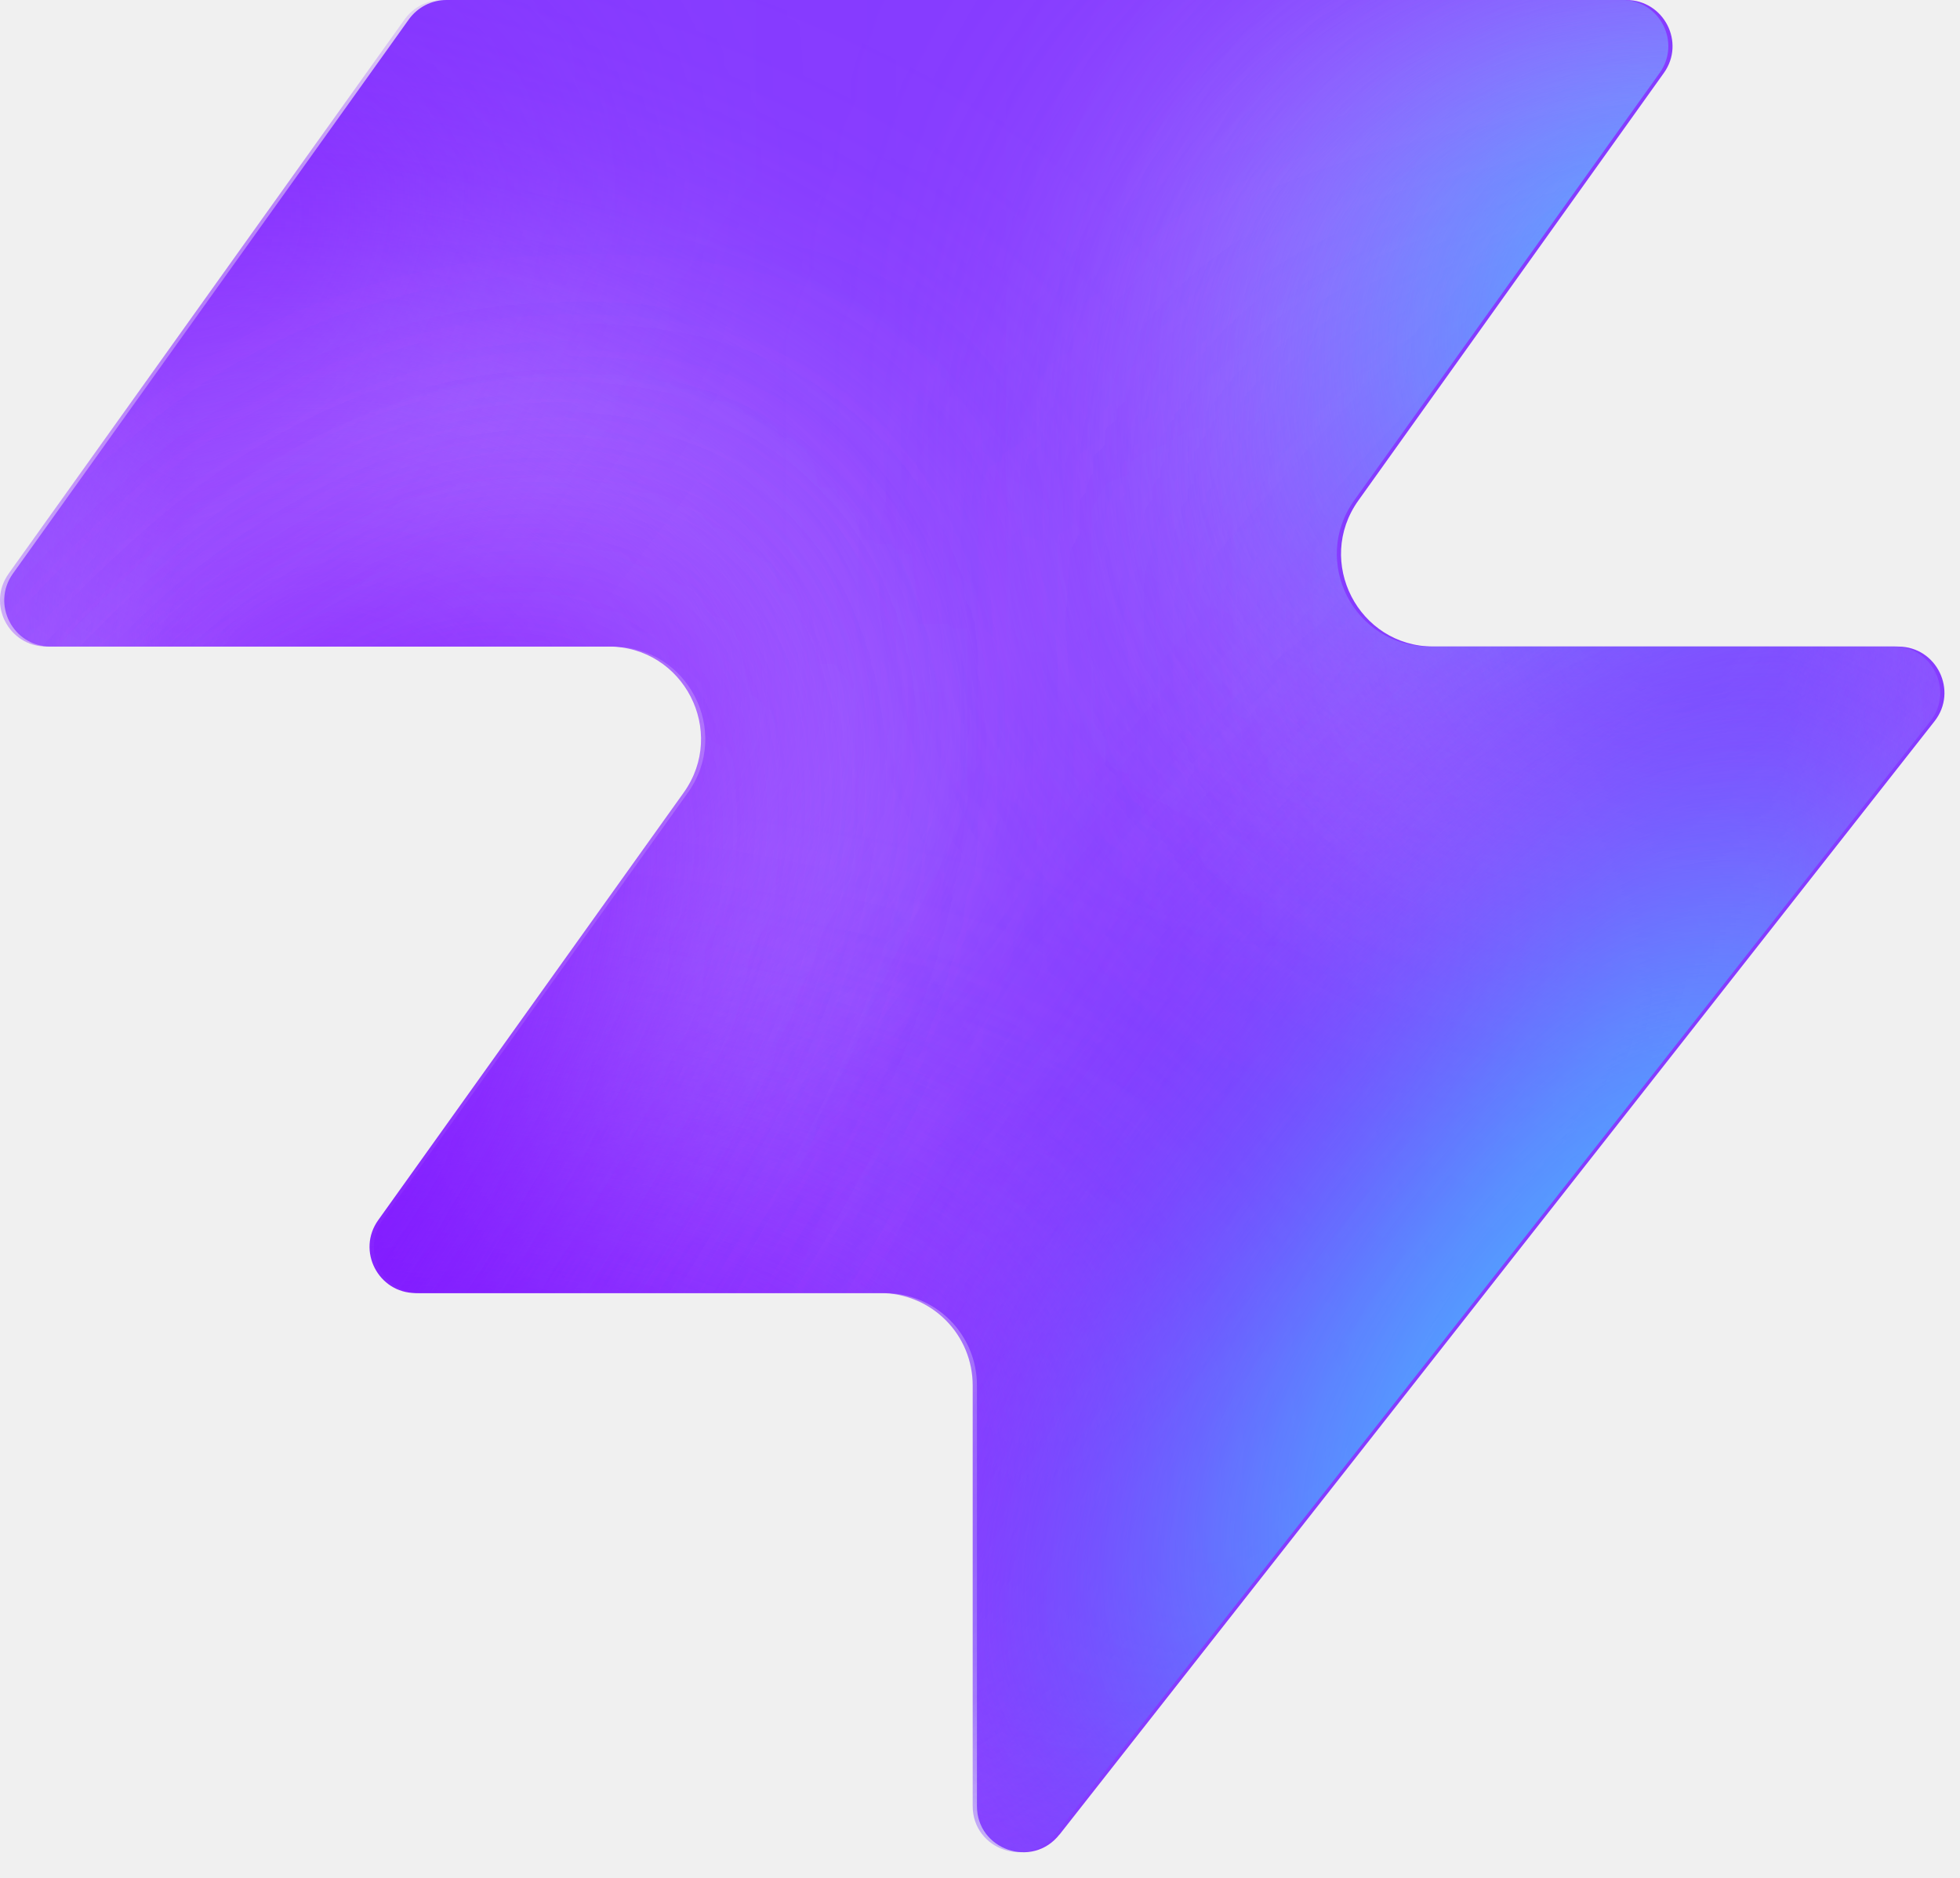
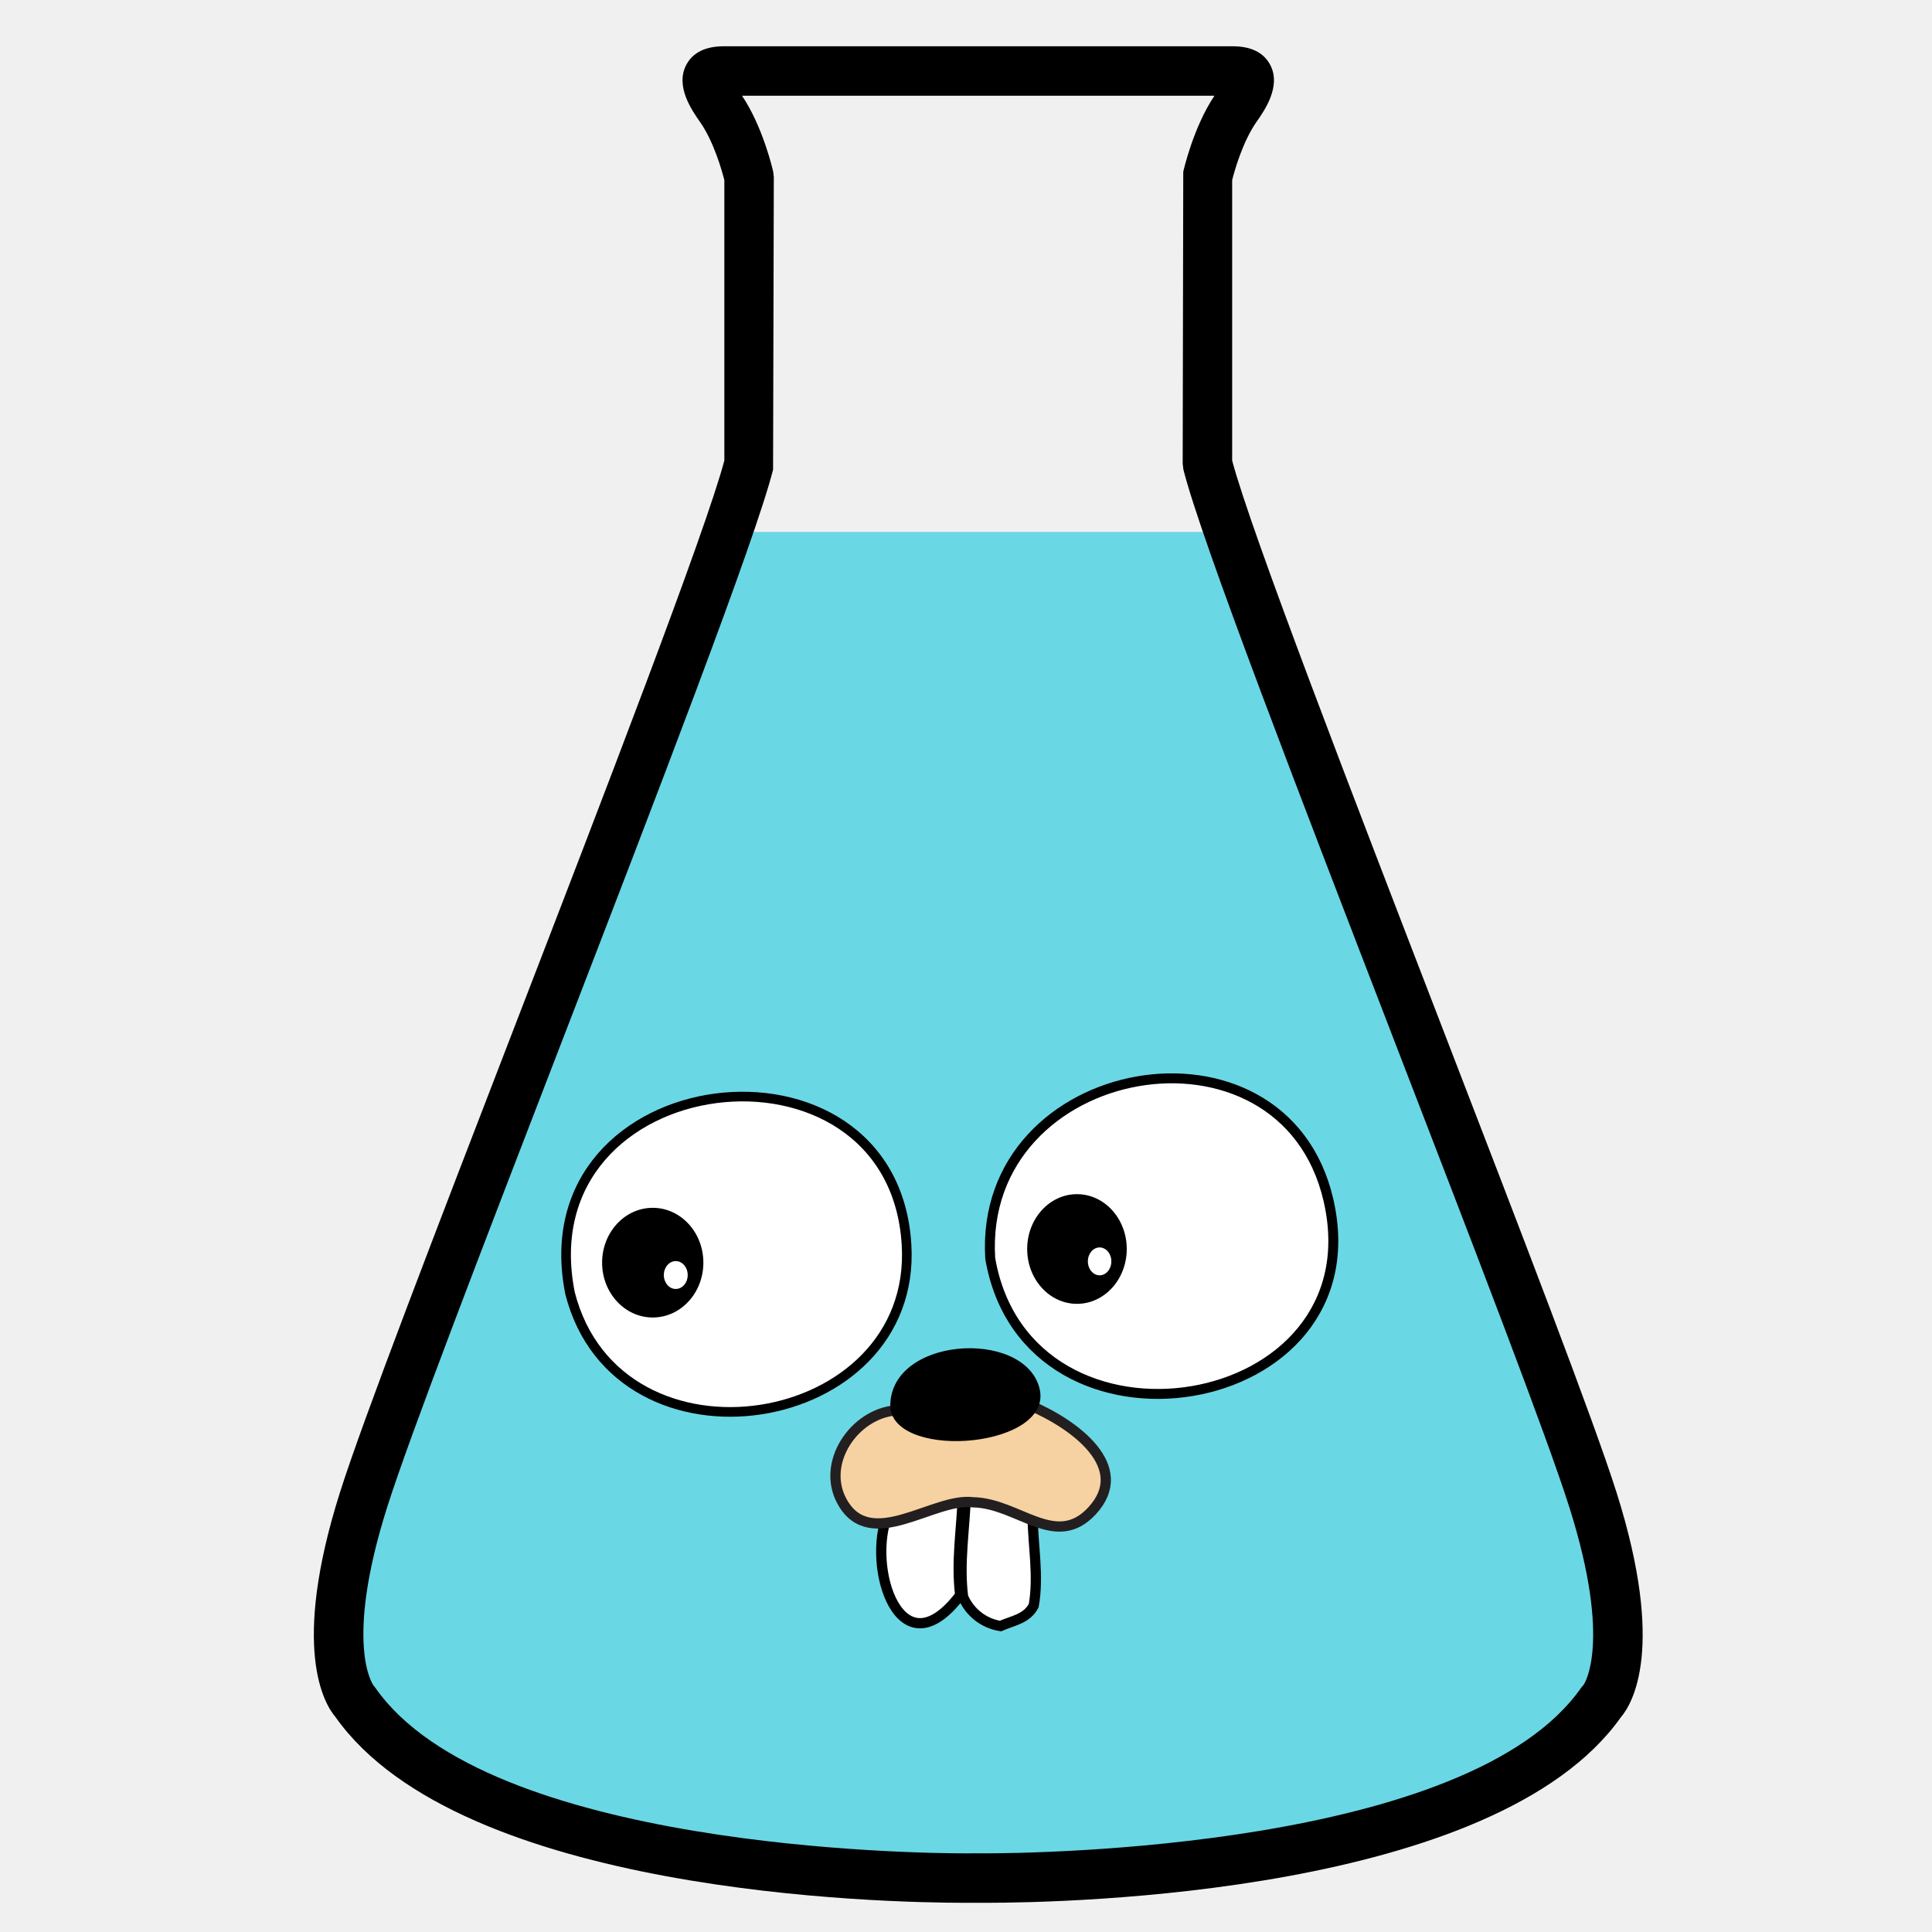
- <svg xmlns="http://www.w3.org/2000/svg" width="48" height="46" fill="none" viewBox="0 0 48 46">
-   <path fill="#863bff" d="M25.946 44.938c-.664.845-2.021.375-2.021-.698V33.937a2.26 2.26 0 0 0-2.262-2.262H10.287c-.92 0-1.456-1.04-.92-1.788l7.48-10.471c1.07-1.497 0-3.578-1.842-3.578H1.237c-.92 0-1.456-1.04-.92-1.788L10.013.474c.214-.297.556-.474.92-.474h28.894c.92 0 1.456 1.04.92 1.788l-7.48 10.471c-1.07 1.498 0 3.579 1.842 3.579h11.377c.943 0 1.473 1.088.89 1.83L25.947 44.94z" style="fill:#863bff;fill:color(display-p3 .525 .23 1);fill-opacity:1" />
-   <mask id="a" width="48" height="46" x="0" y="0" maskUnits="userSpaceOnUse" style="mask-type:alpha">
-     <path fill="#000" d="M25.842 44.938c-.664.844-2.021.375-2.021-.698V33.937a2.26 2.26 0 0 0-2.262-2.262H10.183c-.92 0-1.456-1.04-.92-1.788l7.48-10.471c1.07-1.498 0-3.579-1.842-3.579H1.133c-.92 0-1.456-1.04-.92-1.787L9.91.473c.214-.297.556-.474.92-.474h28.894c.92 0 1.456 1.04.92 1.788l-7.48 10.471c-1.07 1.498 0 3.578 1.842 3.578h11.377c.943 0 1.473 1.088.89 1.832L25.843 44.94z" style="fill:#000;fill-opacity:1" />
-   </mask>
-   <g mask="url(#a)">
-     <g filter="url(#b)">
-       <ellipse cx="5.508" cy="14.704" fill="#ede6ff" rx="5.508" ry="14.704" style="fill:#ede6ff;fill:color(display-p3 .927 .903 1);fill-opacity:1" transform="matrix(.00324 1 1 -.00324 -4.47 31.516)" />
-     </g>
-     <g filter="url(#c)">
-       <ellipse cx="10.399" cy="29.851" fill="#ede6ff" rx="10.399" ry="29.851" style="fill:#ede6ff;fill:color(display-p3 .927 .903 1);fill-opacity:1" transform="matrix(.00324 1 1 -.00324 -39.328 7.883)" />
-     </g>
-     <g filter="url(#d)">
-       <ellipse cx="5.508" cy="30.487" fill="#7e14ff" rx="5.508" ry="30.487" style="fill:#7e14ff;fill:color(display-p3 .492 .077 1);fill-opacity:1" transform="rotate(89.814 -25.913 -14.639)scale(1 -1)" />
-     </g>
-     <g filter="url(#e)">
-       <ellipse cx="5.508" cy="30.599" fill="#7e14ff" rx="5.508" ry="30.599" style="fill:#7e14ff;fill:color(display-p3 .492 .077 1);fill-opacity:1" transform="rotate(89.814 -32.644 -3.334)scale(1 -1)" />
-     </g>
-     <g filter="url(#f)">
-       <ellipse cx="5.508" cy="30.599" fill="#7e14ff" rx="5.508" ry="30.599" style="fill:#7e14ff;fill:color(display-p3 .492 .077 1);fill-opacity:1" transform="matrix(.00324 1 1 -.00324 -34.34 30.47)" />
-     </g>
-     <g filter="url(#g)">
-       <ellipse cx="14.072" cy="22.078" fill="#ede6ff" rx="14.072" ry="22.078" style="fill:#ede6ff;fill:color(display-p3 .927 .903 1);fill-opacity:1" transform="rotate(93.35 24.506 48.493)scale(-1 1)" />
-     </g>
-     <g filter="url(#h)">
-       <ellipse cx="3.47" cy="21.501" fill="#7e14ff" rx="3.47" ry="21.501" style="fill:#7e14ff;fill:color(display-p3 .492 .077 1);fill-opacity:1" transform="rotate(89.009 28.708 47.59)scale(-1 1)" />
-     </g>
-     <g filter="url(#i)">
-       <ellipse cx="3.47" cy="21.501" fill="#7e14ff" rx="3.47" ry="21.501" style="fill:#7e14ff;fill:color(display-p3 .492 .077 1);fill-opacity:1" transform="rotate(89.009 28.708 47.59)scale(-1 1)" />
-     </g>
-     <g filter="url(#j)">
-       <ellipse cx=".387" cy="8.972" fill="#7e14ff" rx="4.407" ry="29.108" style="fill:#7e14ff;fill:color(display-p3 .492 .077 1);fill-opacity:1" transform="rotate(39.51 .387 8.972)" />
-     </g>
-     <g filter="url(#k)">
-       <ellipse cx="47.523" cy="-6.092" fill="#7e14ff" rx="4.407" ry="29.108" style="fill:#7e14ff;fill:color(display-p3 .492 .077 1);fill-opacity:1" transform="rotate(37.892 47.523 -6.092)" />
-     </g>
-     <g filter="url(#l)">
-       <ellipse cx="41.412" cy="6.333" fill="#47bfff" rx="5.971" ry="9.665" style="fill:#47bfff;fill:color(display-p3 .28 .748 1);fill-opacity:1" transform="rotate(37.892 41.412 6.333)" />
-     </g>
-     <g filter="url(#m)">
-       <ellipse cx="-1.879" cy="38.332" fill="#7e14ff" rx="4.407" ry="29.108" style="fill:#7e14ff;fill:color(display-p3 .492 .077 1);fill-opacity:1" transform="rotate(37.892 -1.88 38.332)" />
-     </g>
-     <g filter="url(#n)">
-       <ellipse cx="-1.879" cy="38.332" fill="#7e14ff" rx="4.407" ry="29.108" style="fill:#7e14ff;fill:color(display-p3 .492 .077 1);fill-opacity:1" transform="rotate(37.892 -1.88 38.332)" />
-     </g>
-     <g filter="url(#o)">
-       <ellipse cx="35.651" cy="29.907" fill="#7e14ff" rx="4.407" ry="29.108" style="fill:#7e14ff;fill:color(display-p3 .492 .077 1);fill-opacity:1" transform="rotate(37.892 35.651 29.907)" />
-     </g>
-     <g filter="url(#p)">
-       <ellipse cx="38.418" cy="32.4" fill="#47bfff" rx="5.971" ry="15.297" style="fill:#47bfff;fill:color(display-p3 .28 .748 1);fill-opacity:1" transform="rotate(37.892 38.418 32.4)" />
+ <svg xmlns="http://www.w3.org/2000/svg" version="1.1" x="0px" y="0px" viewBox="0 0 100 100" enable-background="new 0 0 100 100" xml:space="preserve" id="svg2">
+   <defs id="defs2" />
+   <g id="layer3">
+     <path d="M 37.057,27.533 29.135,49.233 17.013,84.992 l 5.445,7.932 27.97,5.286 30.663,-6.836 3.155,-9.908 -20.693,-53.932 z" style="display:inline;opacity:1;fill:#6ad7e5;stroke-width:1.201" id="path35" />
+   </g>
+   <g id="layer2" style="display:inline">
+     <g id="g2" style="display:inline" transform="matrix(1.280269,0,0,1.280269,-13.37933,-13.57151)">
+       <g id="g1">
+         <path d="m 50.276,87.529 c 0,0 0,0 0,0 l -0.405,-0.002 -0.367,0.002 c -3.375,0 -20.428,-0.362 -25.485,-7.503 -0.461,-0.539 -1.815,-2.783 0.169,-9.069 0.924,-2.927 3.905,-10.654 7.061,-18.837 3.627,-9.402 7.731,-20.042 8.486,-22.901 V 17.884 c -0.088,-0.35 -0.419,-1.547 -0.984,-2.354 -0.327,-0.467 -1.007,-1.438 -0.559,-2.3 0.263,-0.504 0.776,-0.759 1.526,-0.759 h 20.564 c 0.75,0 1.263,0.255 1.525,0.759 0.448,0.861 -0.231,1.833 -0.559,2.3 -0.564,0.807 -0.896,2.004 -0.983,2.354 v 11.335 c 0.755,2.861 4.862,13.509 8.491,22.918 3.153,8.175 6.132,15.896 7.055,18.82 1.986,6.286 0.632,8.53 0.17,9.069 -5.056,7.141 -22.293,7.503 -25.705,7.503 z m -0.406,-2.002 0.405,0.002 v 0 c 1.991,0 19.564,-0.188 24.101,-6.697 l 0.111,-0.134 h -10e-4 c -0.007,0 1.155,-1.638 -0.582,-7.14 C 73,68.694 70.032,61.001 66.89,52.857 63.008,42.792 58.994,32.384 58.295,29.587 l -0.03,-0.242 0.023,-11.798 c 0.017,-0.074 0.408,-1.805 1.262,-3.077 H 40.449 c 0.853,1.271 1.245,3.001 1.262,3.076 l 0.024,0.218 -0.03,11.823 c -0.699,2.795 -4.71,13.195 -8.59,23.252 -3.145,8.153 -6.115,15.853 -7.02,18.72 -1.751,5.547 -0.557,7.167 -0.544,7.183 l 0.072,0.091 c 4.537,6.51 21.914,6.697 23.88,6.697 z" id="path1" style="display:inline" />
+       </g>
    </g>
  </g>
-   <defs>
-     <filter id="b" width="60.045" height="41.654" x="-19.77" y="16.149" color-interpolation-filters="sRGB" filterUnits="userSpaceOnUse">
-       <feFlood flood-opacity="0" result="BackgroundImageFix" />
-       <feBlend in="SourceGraphic" in2="BackgroundImageFix" result="shape" />
-       <feGaussianBlur result="effect1_foregroundBlur_2002_17158" stdDeviation="7.659" />
-     </filter>
-     <filter id="c" width="90.34" height="51.437" x="-54.613" y="-7.533" color-interpolation-filters="sRGB" filterUnits="userSpaceOnUse">
-       <feFlood flood-opacity="0" result="BackgroundImageFix" />
-       <feBlend in="SourceGraphic" in2="BackgroundImageFix" result="shape" />
-       <feGaussianBlur result="effect1_foregroundBlur_2002_17158" stdDeviation="7.659" />
-     </filter>
-     <filter id="d" width="79.355" height="29.4" x="-49.64" y="2.03" color-interpolation-filters="sRGB" filterUnits="userSpaceOnUse">
-       <feFlood flood-opacity="0" result="BackgroundImageFix" />
-       <feBlend in="SourceGraphic" in2="BackgroundImageFix" result="shape" />
-       <feGaussianBlur result="effect1_foregroundBlur_2002_17158" stdDeviation="4.596" />
-     </filter>
-     <filter id="e" width="79.579" height="29.4" x="-45.045" y="20.029" color-interpolation-filters="sRGB" filterUnits="userSpaceOnUse">
-       <feFlood flood-opacity="0" result="BackgroundImageFix" />
-       <feBlend in="SourceGraphic" in2="BackgroundImageFix" result="shape" />
-       <feGaussianBlur result="effect1_foregroundBlur_2002_17158" stdDeviation="4.596" />
-     </filter>
-     <filter id="f" width="79.579" height="29.4" x="-43.513" y="21.178" color-interpolation-filters="sRGB" filterUnits="userSpaceOnUse">
-       <feFlood flood-opacity="0" result="BackgroundImageFix" />
-       <feBlend in="SourceGraphic" in2="BackgroundImageFix" result="shape" />
-       <feGaussianBlur result="effect1_foregroundBlur_2002_17158" stdDeviation="4.596" />
-     </filter>
-     <filter id="g" width="74.749" height="58.852" x="15.756" y="-17.901" color-interpolation-filters="sRGB" filterUnits="userSpaceOnUse">
-       <feFlood flood-opacity="0" result="BackgroundImageFix" />
-       <feBlend in="SourceGraphic" in2="BackgroundImageFix" result="shape" />
-       <feGaussianBlur result="effect1_foregroundBlur_2002_17158" stdDeviation="7.659" />
-     </filter>
-     <filter id="h" width="61.377" height="25.362" x="23.548" y="2.284" color-interpolation-filters="sRGB" filterUnits="userSpaceOnUse">
-       <feFlood flood-opacity="0" result="BackgroundImageFix" />
-       <feBlend in="SourceGraphic" in2="BackgroundImageFix" result="shape" />
-       <feGaussianBlur result="effect1_foregroundBlur_2002_17158" stdDeviation="4.596" />
-     </filter>
-     <filter id="i" width="61.377" height="25.362" x="23.548" y="2.284" color-interpolation-filters="sRGB" filterUnits="userSpaceOnUse">
-       <feFlood flood-opacity="0" result="BackgroundImageFix" />
-       <feBlend in="SourceGraphic" in2="BackgroundImageFix" result="shape" />
-       <feGaussianBlur result="effect1_foregroundBlur_2002_17158" stdDeviation="4.596" />
-     </filter>
-     <filter id="j" width="56.045" height="63.649" x="-27.636" y="-22.853" color-interpolation-filters="sRGB" filterUnits="userSpaceOnUse">
-       <feFlood flood-opacity="0" result="BackgroundImageFix" />
-       <feBlend in="SourceGraphic" in2="BackgroundImageFix" result="shape" />
-       <feGaussianBlur result="effect1_foregroundBlur_2002_17158" stdDeviation="4.596" />
-     </filter>
-     <filter id="k" width="54.814" height="64.646" x="20.116" y="-38.415" color-interpolation-filters="sRGB" filterUnits="userSpaceOnUse">
-       <feFlood flood-opacity="0" result="BackgroundImageFix" />
-       <feBlend in="SourceGraphic" in2="BackgroundImageFix" result="shape" />
-       <feGaussianBlur result="effect1_foregroundBlur_2002_17158" stdDeviation="4.596" />
-     </filter>
-     <filter id="l" width="33.541" height="35.313" x="24.641" y="-11.323" color-interpolation-filters="sRGB" filterUnits="userSpaceOnUse">
-       <feFlood flood-opacity="0" result="BackgroundImageFix" />
-       <feBlend in="SourceGraphic" in2="BackgroundImageFix" result="shape" />
-       <feGaussianBlur result="effect1_foregroundBlur_2002_17158" stdDeviation="4.596" />
-     </filter>
-     <filter id="m" width="54.814" height="64.646" x="-29.286" y="6.009" color-interpolation-filters="sRGB" filterUnits="userSpaceOnUse">
-       <feFlood flood-opacity="0" result="BackgroundImageFix" />
-       <feBlend in="SourceGraphic" in2="BackgroundImageFix" result="shape" />
-       <feGaussianBlur result="effect1_foregroundBlur_2002_17158" stdDeviation="4.596" />
-     </filter>
-     <filter id="n" width="54.814" height="64.646" x="-29.286" y="6.009" color-interpolation-filters="sRGB" filterUnits="userSpaceOnUse">
-       <feFlood flood-opacity="0" result="BackgroundImageFix" />
-       <feBlend in="SourceGraphic" in2="BackgroundImageFix" result="shape" />
-       <feGaussianBlur result="effect1_foregroundBlur_2002_17158" stdDeviation="4.596" />
-     </filter>
-     <filter id="o" width="54.814" height="64.646" x="8.244" y="-2.416" color-interpolation-filters="sRGB" filterUnits="userSpaceOnUse">
-       <feFlood flood-opacity="0" result="BackgroundImageFix" />
-       <feBlend in="SourceGraphic" in2="BackgroundImageFix" result="shape" />
-       <feGaussianBlur result="effect1_foregroundBlur_2002_17158" stdDeviation="4.596" />
-     </filter>
-     <filter id="p" width="39.409" height="43.623" x="18.713" y="10.588" color-interpolation-filters="sRGB" filterUnits="userSpaceOnUse">
-       <feFlood flood-opacity="0" result="BackgroundImageFix" />
-       <feBlend in="SourceGraphic" in2="BackgroundImageFix" result="shape" />
-       <feGaussianBlur result="effect1_foregroundBlur_2002_17158" stdDeviation="4.596" />
-     </filter>
-   </defs>
+   <g id="layer1" style="display:inline">
+     <path fill-rule="evenodd" clip-rule="evenodd" fill="#ffffff" stroke="#000000" stroke-width="0.514" stroke-linecap="round" d="m 51.254,65.135 c 1.915,11.134 20.116,8.19 17.501,-3.039 -2.344,-10.07 -18.138,-7.283 -17.501,3.039" id="path14" />
+     <path fill-rule="evenodd" clip-rule="evenodd" fill="#ffffff" stroke="#000000" stroke-width="0.499" stroke-linecap="round" d="m 29.505,66.936 c 2.482,9.694 18.002,7.212 17.417,-2.512 C 46.221,52.779 27.132,55.026 29.505,66.936" id="path15" />
+     <path fill-rule="evenodd" clip-rule="evenodd" fill="#ffffff" stroke="#000000" stroke-width="0.53" stroke-linecap="round" d="m 53.45,78.496 c 0.008,1.448 0.329,3.073 0.055,4.613 -0.37,0.698 -1.094,0.772 -1.719,1.055 -0.864,-0.136 -1.591,-0.703 -1.937,-1.511 -0.222,-1.758 0.083,-3.46 0.139,-5.218 z" id="path16" />
+     <g id="g17" transform="matrix(0.1767277,0,0,0.1767277,14.81839,48.49453)">
+       <ellipse fill-rule="evenodd" clip-rule="evenodd" cx="107.324" cy="95.404" rx="14.829" ry="16.062" id="ellipse16" />
+       <ellipse fill-rule="evenodd" clip-rule="evenodd" fill="#ffffff" cx="114.069" cy="99.029" rx="3.496" ry="4.082" id="ellipse17" />
+     </g>
+     <g id="g19" transform="matrix(0.1767277,0,0,0.1767277,14.81839,48.49453)">
+       <ellipse fill-rule="evenodd" clip-rule="evenodd" cx="231.571" cy="91.404" rx="14.582" ry="16.062" id="ellipse18" />
+       <ellipse fill-rule="evenodd" clip-rule="evenodd" fill="#ffffff" cx="238.204" cy="95.029" rx="3.438" ry="4.082" id="ellipse19" />
+     </g>
+     <path fill-rule="evenodd" clip-rule="evenodd" fill="#ffffff" stroke="#000000" stroke-width="0.53" stroke-linecap="round" d="m 45.961,78.339 c -1.143,2.771 0.638,8.312 3.74,4.225 -0.222,-1.758 0.083,-3.46 0.139,-5.218 z" id="path19" />
+     <g id="g21" transform="matrix(0.1767277,0,0,0.1767277,14.81839,48.49453)">
+       <path fill-rule="evenodd" clip-rule="evenodd" fill="#f6d2a2" stroke="#231f20" stroke-width="3" stroke-linecap="round" d="m 178.431,138.673 c -12.059,1.028 -21.916,15.366 -15.646,26.709 8.303,15.024 26.836,-1.329 38.379,0.203 13.285,0.272 24.17,14.047 34.84,2.49 11.867,-12.854 -5.109,-25.373 -18.377,-30.97 z" id="path20" />
+       <path fill-rule="evenodd" clip-rule="evenodd" d="m 176.913,138.045 c -0.893,-20.891 38.938,-23.503 43.642,-6.016 4.692,17.446 -41.681,21.498 -43.642,6.016 -1.565,-12.363 0,0 0,0 z" id="path21" />
+     </g>
+   </g>
</svg>
